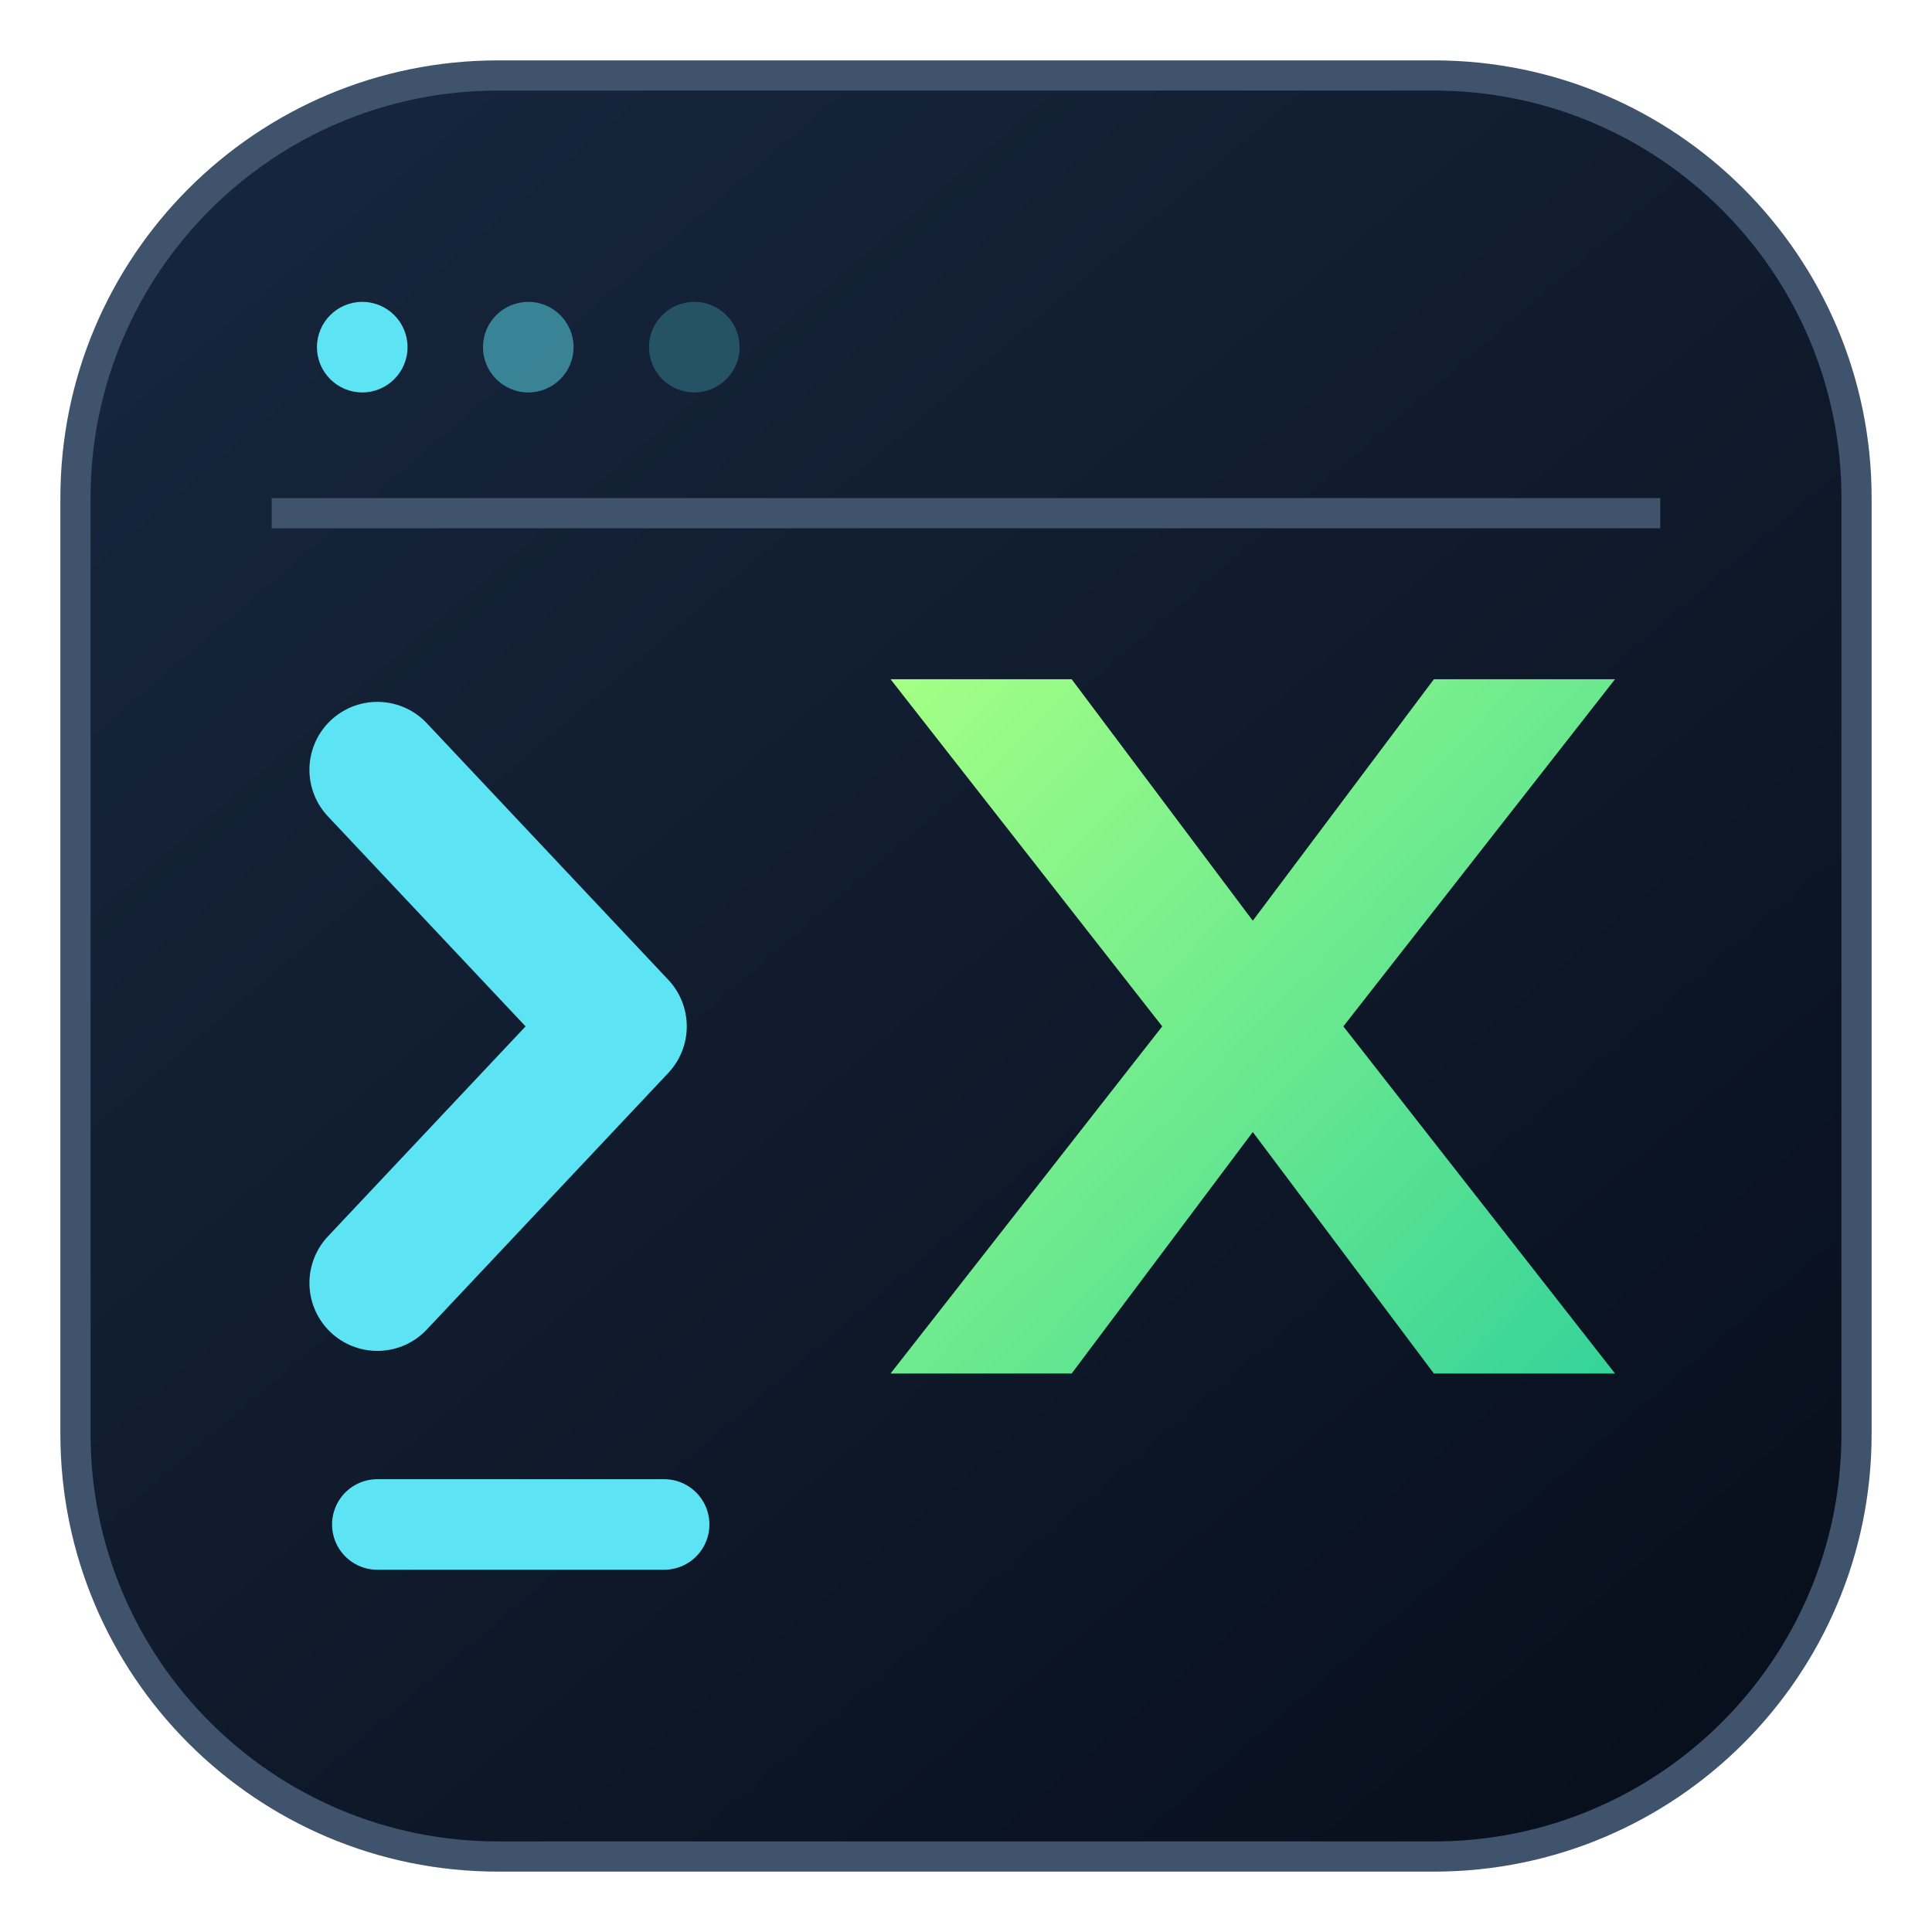
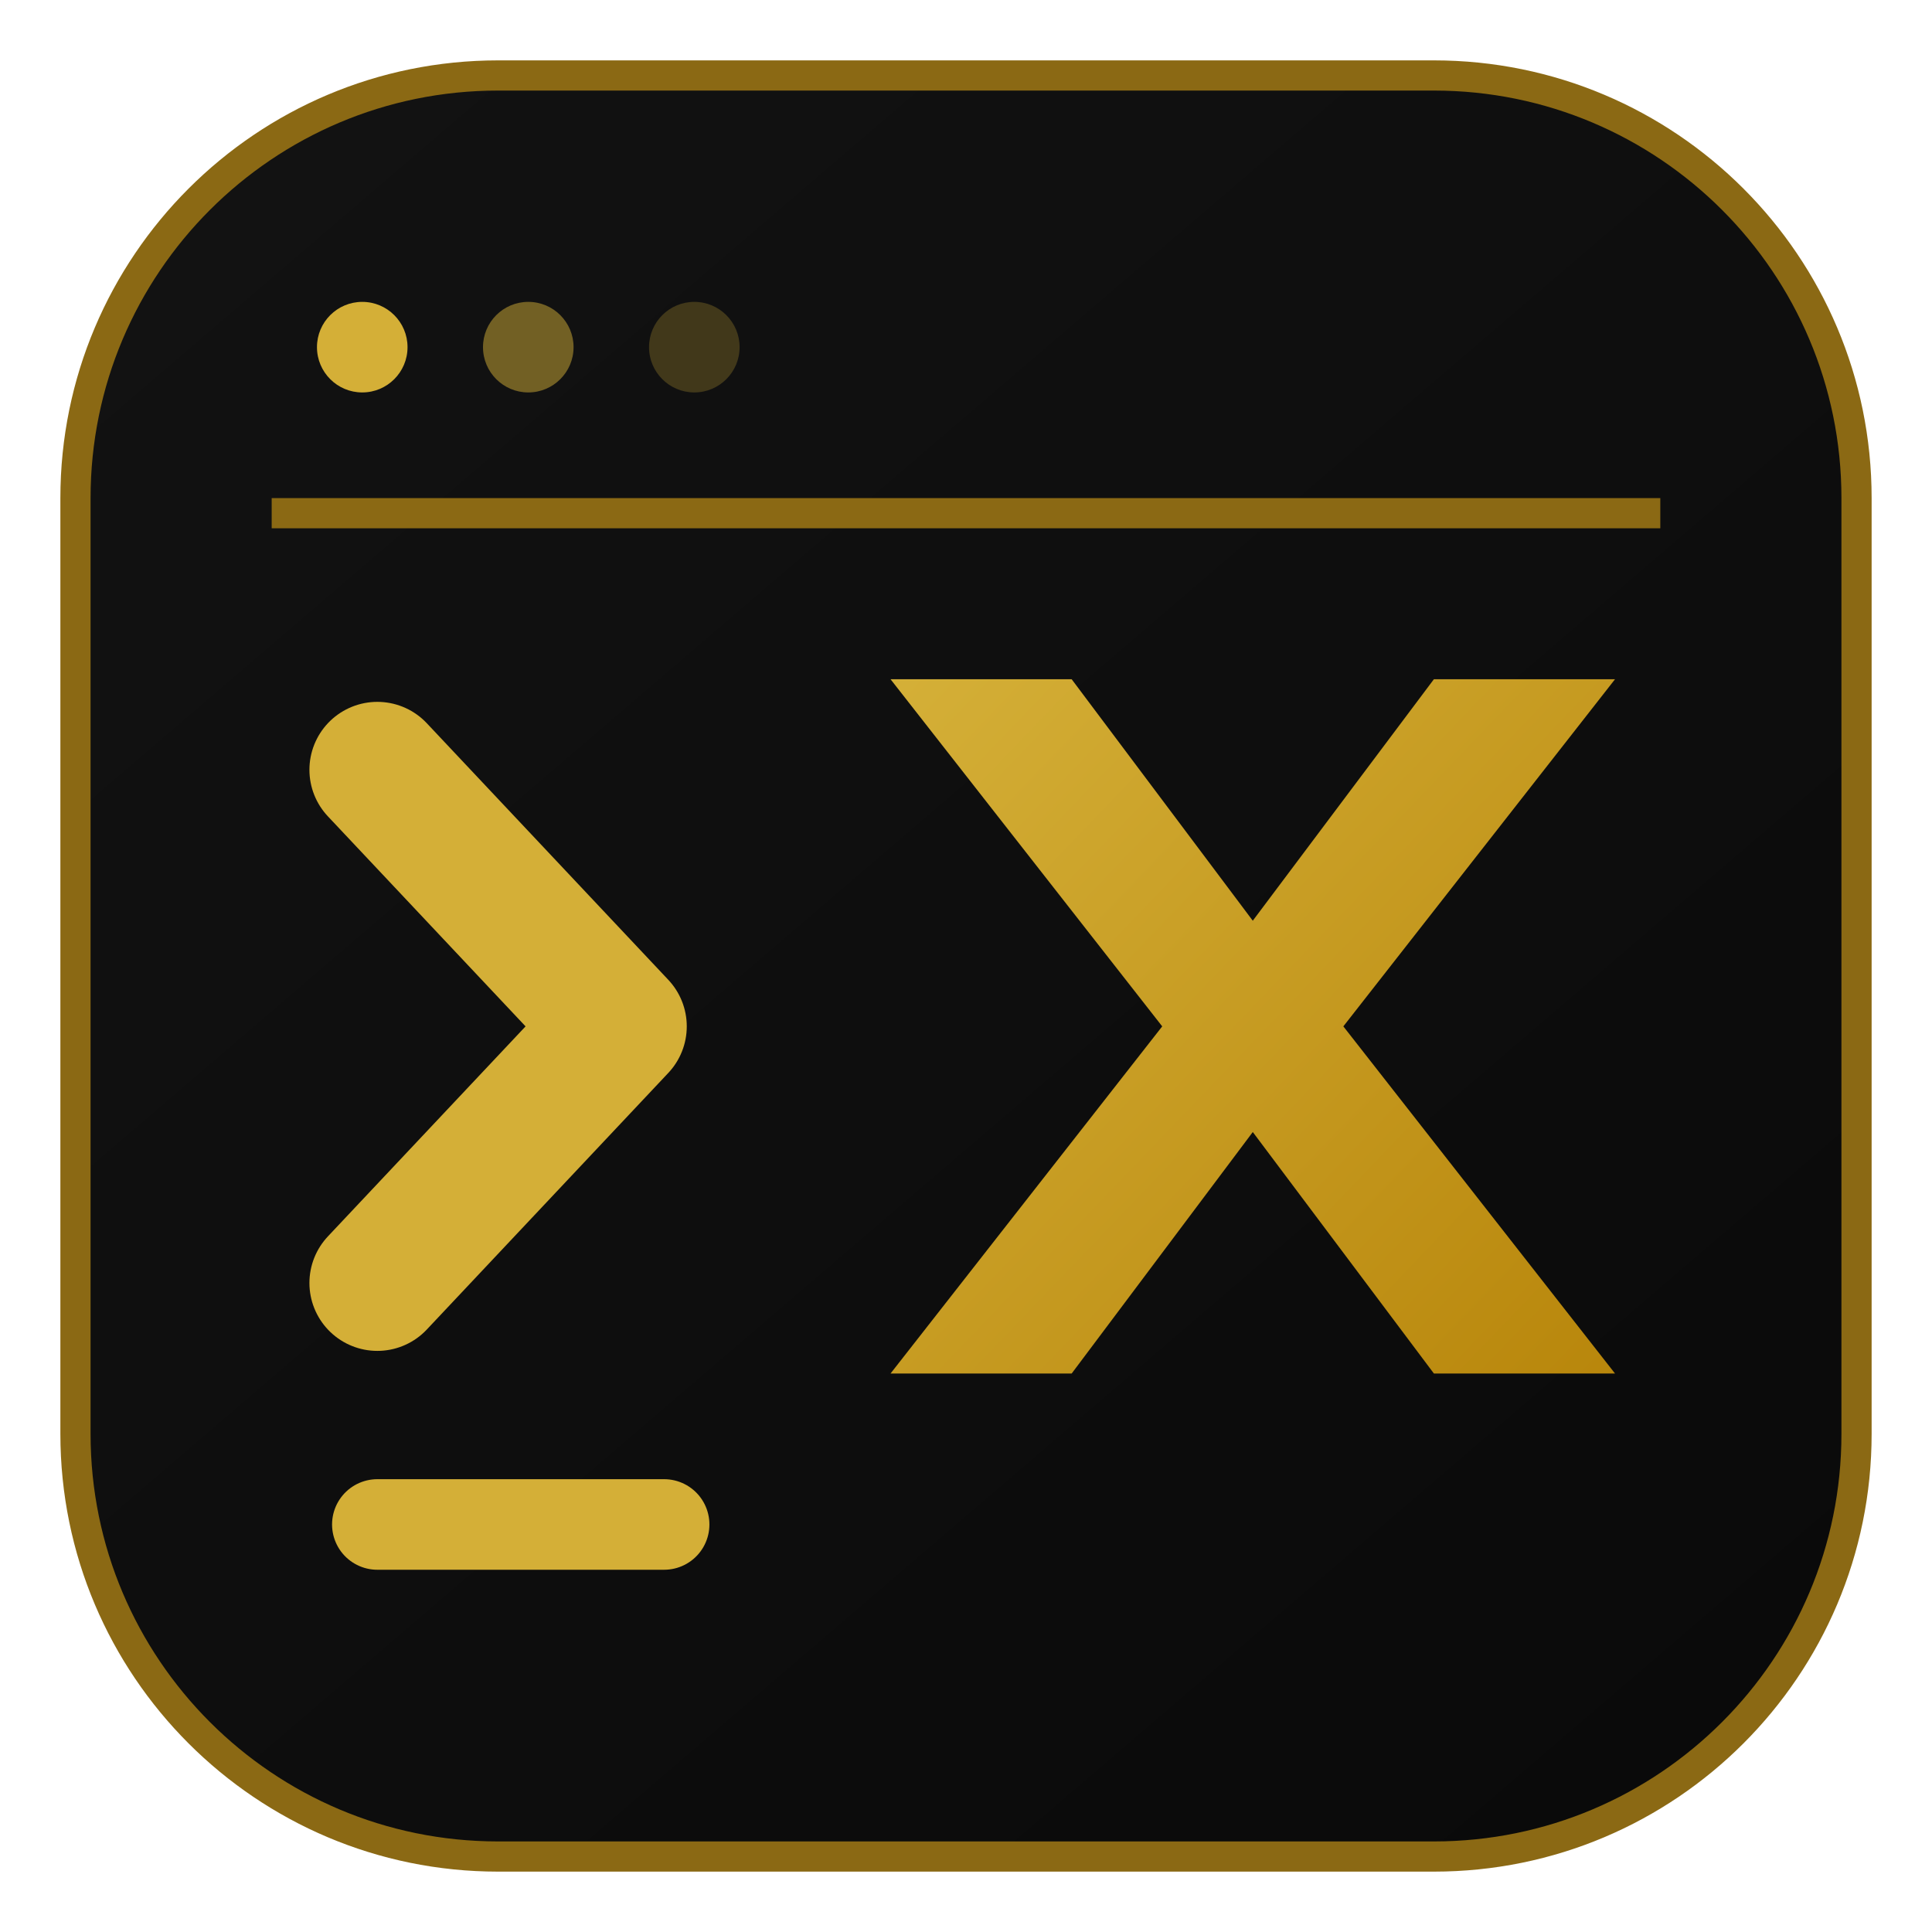
<svg xmlns="http://www.w3.org/2000/svg" width="128" height="128" viewBox="0 0 128 128" role="img" aria-labelledby="title description">
  <defs>
    <linearGradient id="tile" x1="16" y1="8" x2="112" y2="120" gradientUnits="userSpaceOnUse">
-       <stop stop-color="#17263d" />
-       <stop offset="1" stop-color="#080f1c" />
+       <stop stop-color="#121212" />
+       <stop offset="1" stop-color="#0a0a0a" />
    </linearGradient>
    <linearGradient id="accent" x1="60" y1="45" x2="108" y2="91" gradientUnits="userSpaceOnUse">
-       <stop stop-color="#a3ff85" />
-       <stop offset="1" stop-color="#34d399" />
+       <stop stop-color="#d4af37" />
+       <stop offset="1" stop-color="#b8860b" />
    </linearGradient>
  </defs>
-   <rect x="5" y="5" width="118" height="118" rx="28" fill="url(#tile)" stroke="#40536c" stroke-width="2" />
-   <path d="M18 34h92" stroke="#40536c" stroke-width="2" />
-   <circle cx="24" cy="23" r="3" fill="#5de4f4" />
-   <circle cx="35" cy="23" r="3" fill="#5de4f4" opacity=".5" />
-   <circle cx="46" cy="23" r="3" fill="#5de4f4" opacity=".25" />
-   <path d="m25 51 16 17-16 17" fill="none" stroke="#5de4f4" stroke-width="9" stroke-linecap="round" stroke-linejoin="round" />
+   <rect x="5" y="5" width="118" height="118" rx="28" fill="url(#tile)" stroke="#8b6914" stroke-width="2" />
+   <path d="M18 34h92" stroke="#8b6914" stroke-width="2" />
+   <circle cx="24" cy="23" r="3" fill="#d4af37" />
+   <circle cx="35" cy="23" r="3" fill="#d4af37" opacity=".5" />
+   <circle cx="46" cy="23" r="3" fill="#d4af37" opacity=".25" />
+   <path d="m25 51 16 17-16 17" fill="none" stroke="#d4af37" stroke-width="9" stroke-linecap="round" stroke-linejoin="round" />
  <path d="M59 45h12l12 16 12-16h12L89 68l18 23H95L83 75 71 91H59l18-23Z" fill="url(#accent)" />
-   <path d="M25 101h19" stroke="#5de4f4" stroke-width="6" stroke-linecap="round" />
+   <path d="M25 101h19" stroke="#d4af37" stroke-width="6" stroke-linecap="round" />
</svg>
